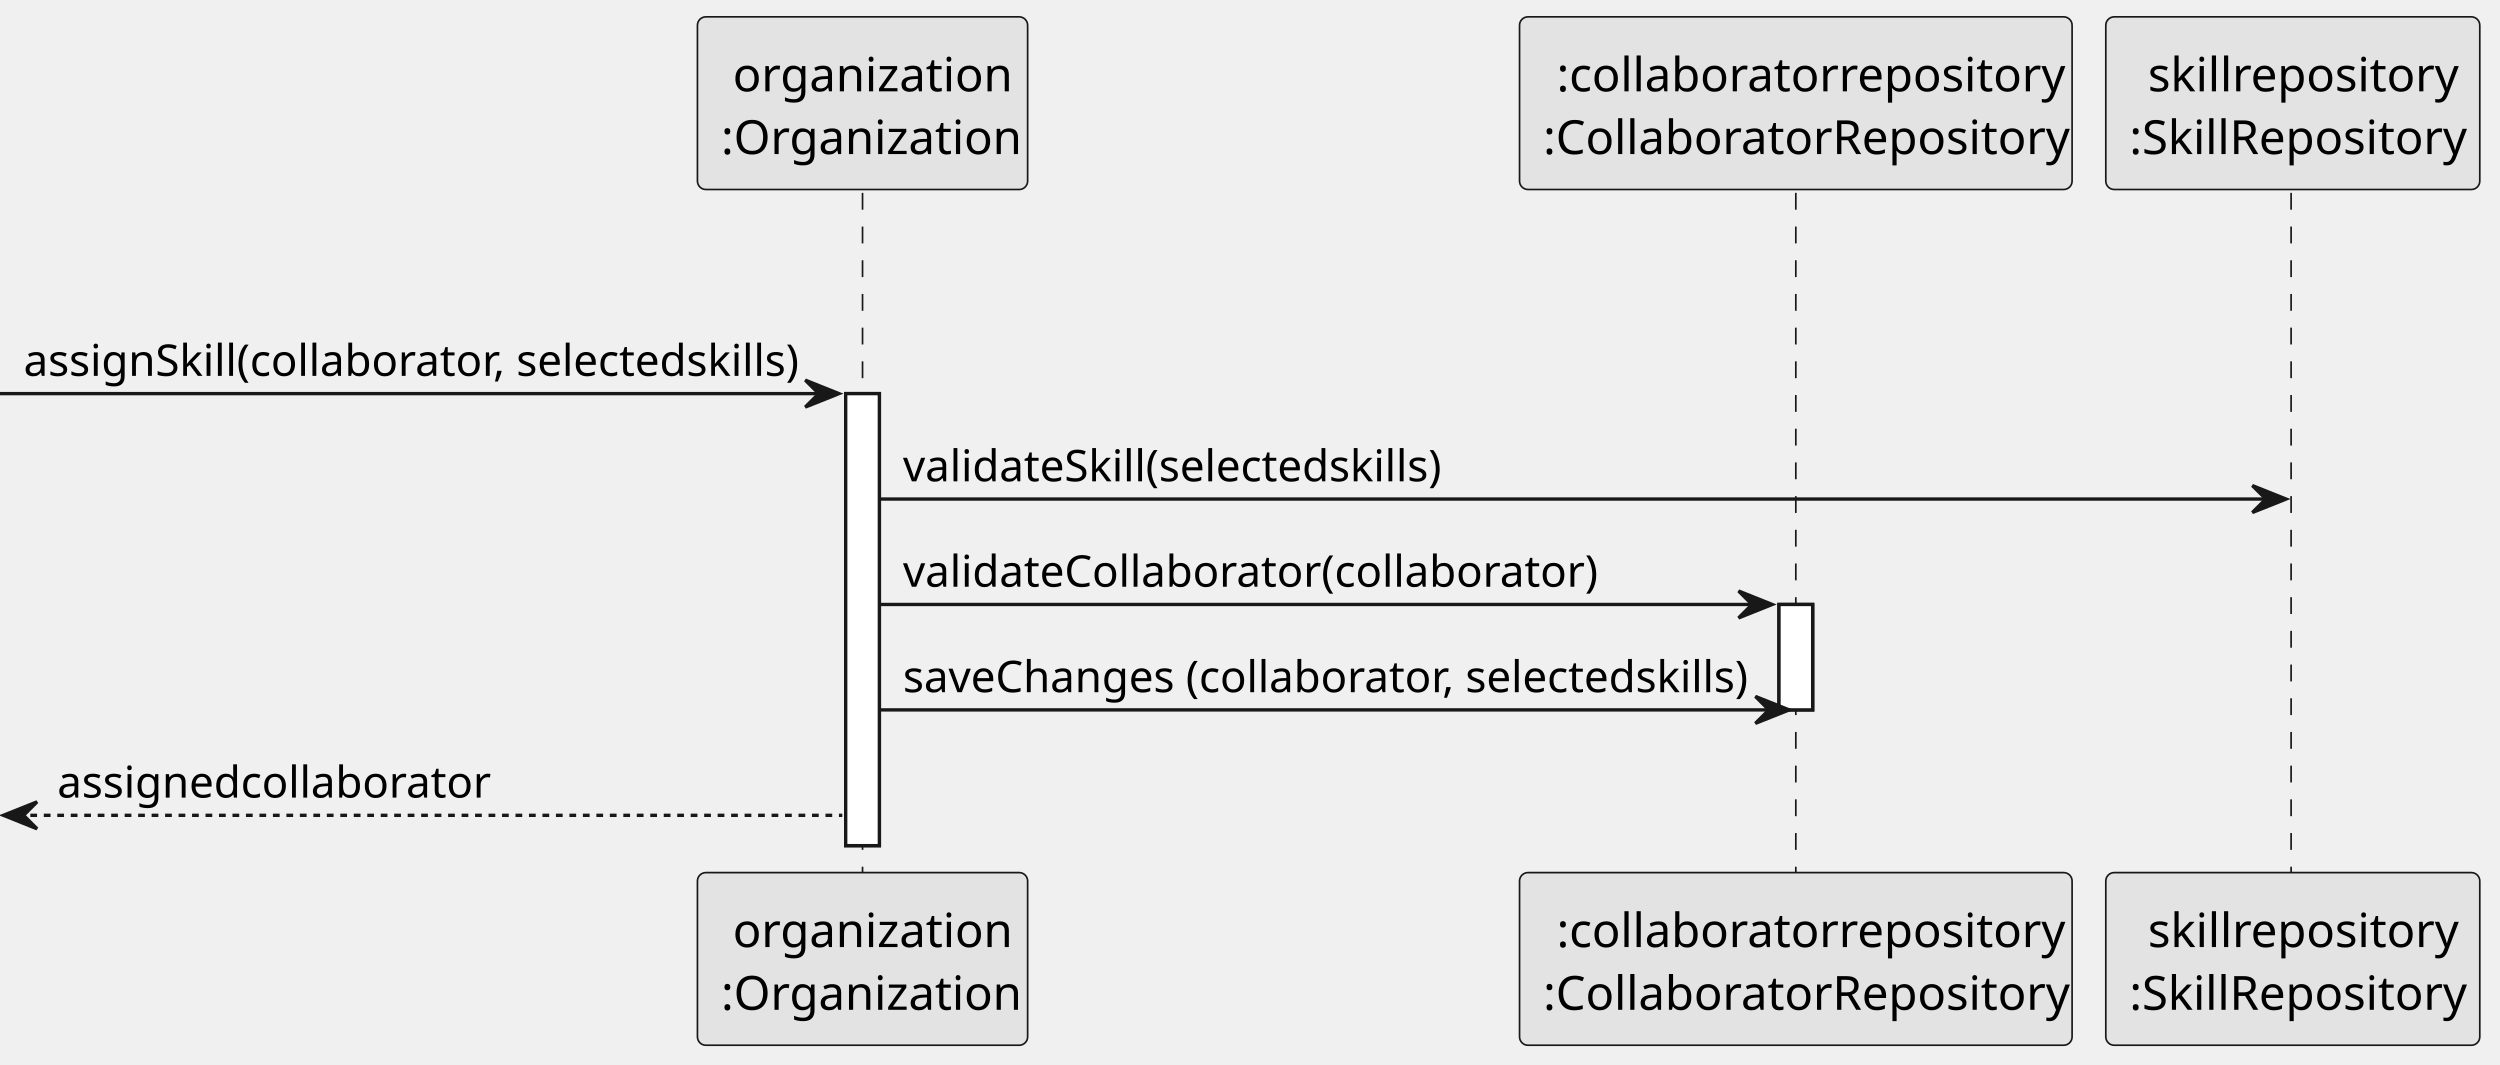
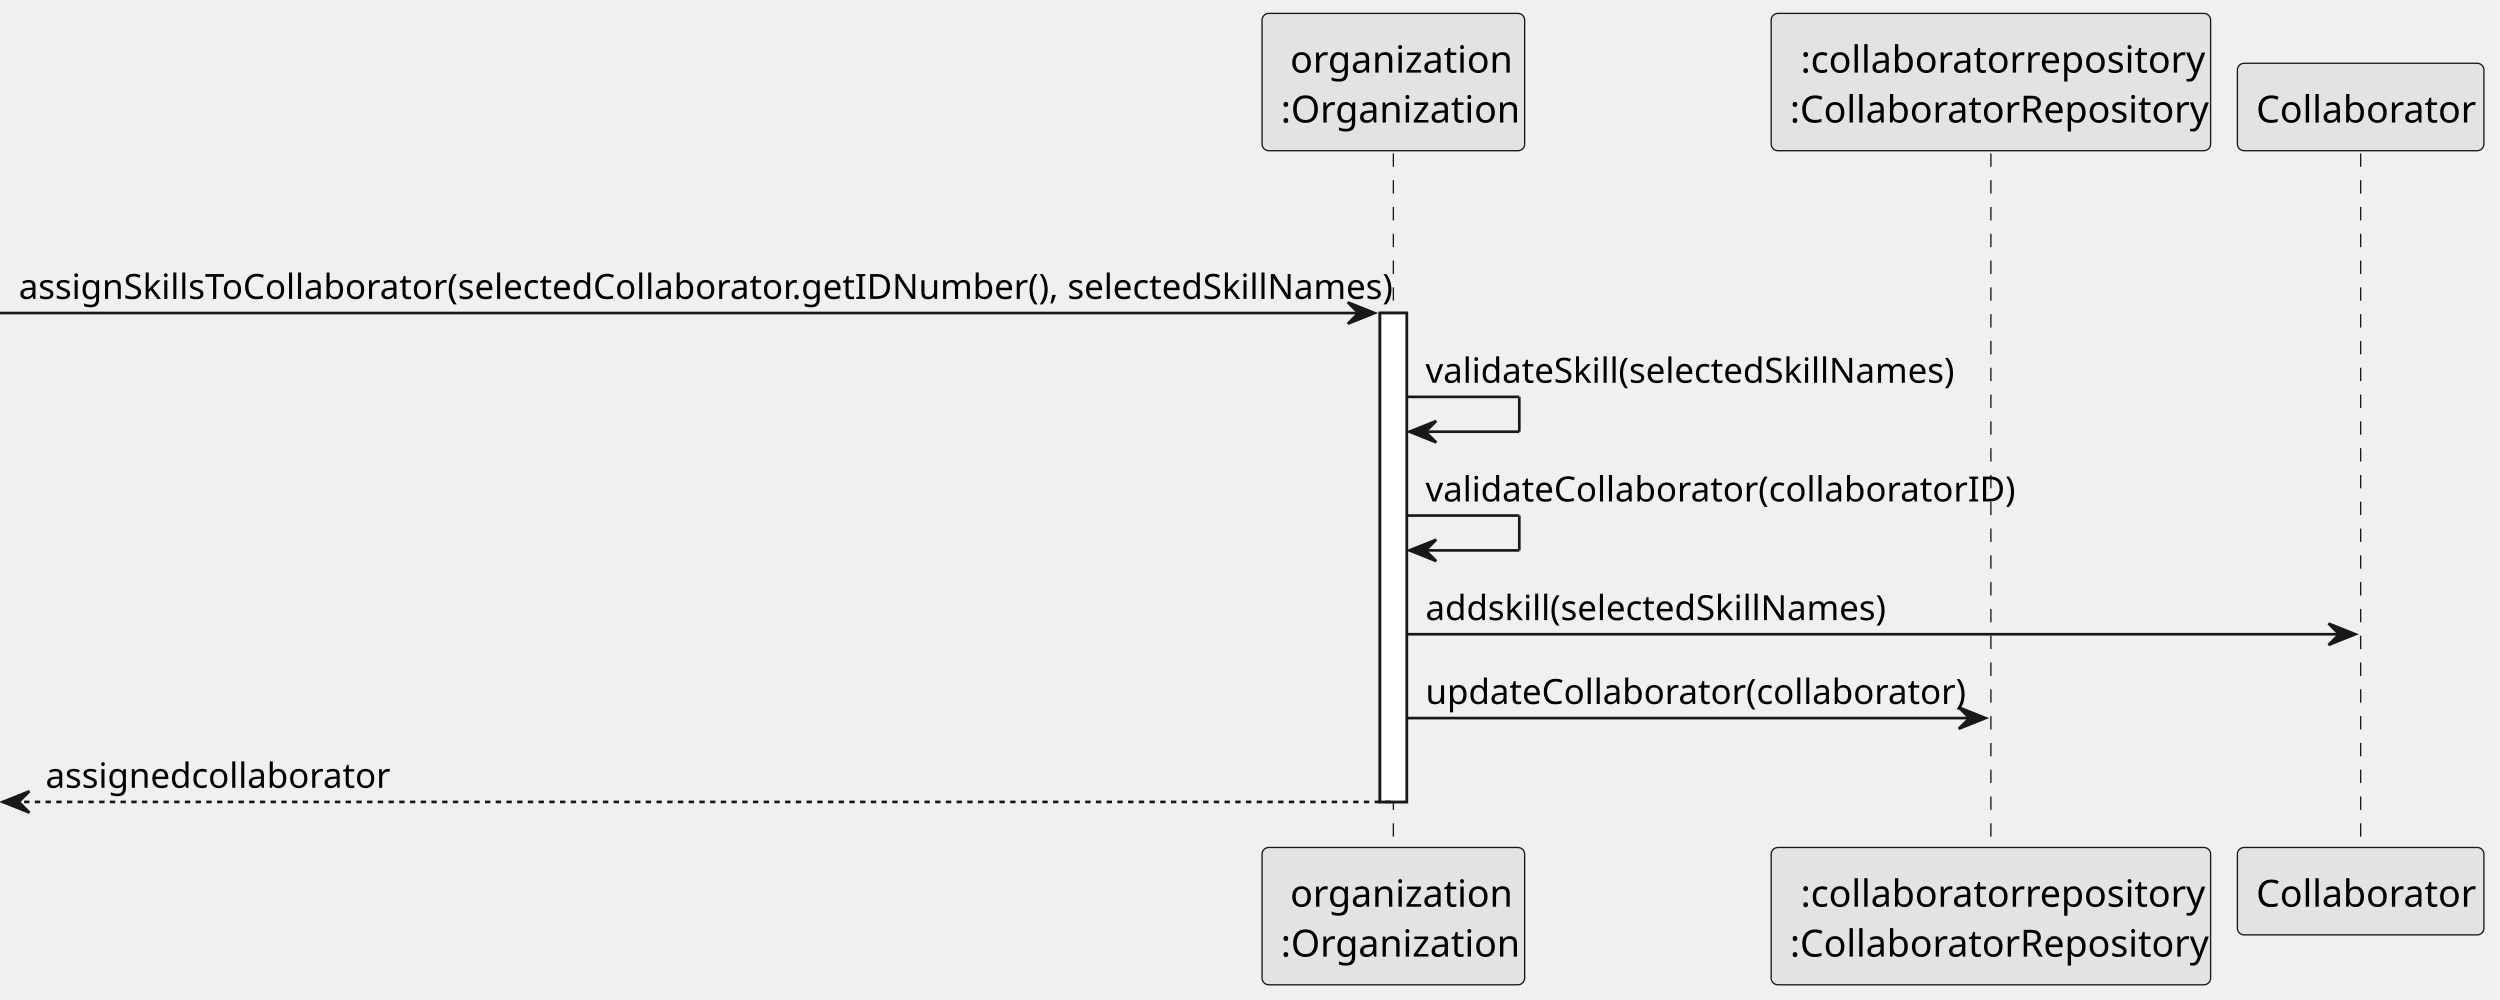
- <svg xmlns="http://www.w3.org/2000/svg" contentStyleType="text/css" height="316px" preserveAspectRatio="none" style="width:742px;height:316px;background:#FFFFFF;" version="1.1" viewBox="0 0 742 316" width="742px" zoomAndPan="magnify">
+ <svg xmlns="http://www.w3.org/2000/svg" contentStyleType="text/css" height="373px" preserveAspectRatio="none" style="width:933px;height:373px;background:#FFFFFF;" version="1.1" viewBox="0 0 933 373" width="933px" zoomAndPan="magnify">
  <defs />
  <g>
-     <rect fill="#FFFFFF" height="134.164" style="stroke:#181818;stroke-width:1.0;" width="10" x="251" y="116.824" />
-     <rect fill="#FFFFFF" height="31.291" style="stroke:#181818;stroke-width:1.0;" width="10" x="528" y="179.406" />
-     <line style="stroke:#181818;stroke-width:0.5;stroke-dasharray:5.0,5.0;" x1="256" x2="256" y1="57.242" y2="259.988" />
-     <line style="stroke:#181818;stroke-width:0.5;stroke-dasharray:5.0,5.0;" x1="533" x2="533" y1="57.242" y2="259.988" />
-     <line style="stroke:#181818;stroke-width:0.5;stroke-dasharray:5.0,5.0;" x1="680" x2="680" y1="57.242" y2="259.988" />
-     <rect fill="#E3E3E3" height="51.242" rx="2.5" ry="2.5" style="stroke:#181818;stroke-width:0.5;" width="98" x="207" y="5" />
-     <text fill="#000000" font-family="sans-serif" font-size="14" lengthAdjust="spacing" textLength="77" x="217.5" y="27.107">organization</text>
-     <text fill="#000000" font-family="sans-serif" font-size="14" lengthAdjust="spacing" textLength="84" x="214" y="45.728">:Organization</text>
-     <rect fill="#E3E3E3" height="51.242" rx="2.5" ry="2.5" style="stroke:#181818;stroke-width:0.5;" width="98" x="207" y="258.988" />
-     <text fill="#000000" font-family="sans-serif" font-size="14" lengthAdjust="spacing" textLength="77" x="217.5" y="281.096">organization</text>
-     <text fill="#000000" font-family="sans-serif" font-size="14" lengthAdjust="spacing" textLength="84" x="214" y="299.717">:Organization</text>
-     <rect fill="#E3E3E3" height="51.242" rx="2.5" ry="2.5" style="stroke:#181818;stroke-width:0.5;" width="164" x="451" y="5" />
-     <text fill="#000000" font-family="sans-serif" font-size="14" lengthAdjust="spacing" textLength="142" x="462" y="27.107">:collaboratorrepository</text>
-     <text fill="#000000" font-family="sans-serif" font-size="14" lengthAdjust="spacing" textLength="150" x="458" y="45.728">:CollaboratorRepository</text>
-     <rect fill="#E3E3E3" height="51.242" rx="2.5" ry="2.5" style="stroke:#181818;stroke-width:0.5;" width="164" x="451" y="258.988" />
-     <text fill="#000000" font-family="sans-serif" font-size="14" lengthAdjust="spacing" textLength="142" x="462" y="281.096">:collaboratorrepository</text>
-     <text fill="#000000" font-family="sans-serif" font-size="14" lengthAdjust="spacing" textLength="150" x="458" y="299.717">:CollaboratorRepository</text>
-     <rect fill="#E3E3E3" height="51.242" rx="2.5" ry="2.5" style="stroke:#181818;stroke-width:0.5;" width="111" x="625" y="5" />
-     <text fill="#000000" font-family="sans-serif" font-size="14" lengthAdjust="spacing" textLength="86" x="637.5" y="27.107">skillrepository</text>
-     <text fill="#000000" font-family="sans-serif" font-size="14" lengthAdjust="spacing" textLength="97" x="632" y="45.728">:SkillRepository</text>
-     <rect fill="#E3E3E3" height="51.242" rx="2.5" ry="2.5" style="stroke:#181818;stroke-width:0.5;" width="111" x="625" y="258.988" />
-     <text fill="#000000" font-family="sans-serif" font-size="14" lengthAdjust="spacing" textLength="86" x="637.5" y="281.096">skillrepository</text>
-     <text fill="#000000" font-family="sans-serif" font-size="14" lengthAdjust="spacing" textLength="97" x="632" y="299.717">:SkillRepository</text>
-     <rect fill="#FFFFFF" height="134.164" style="stroke:#181818;stroke-width:1.0;" width="10" x="251" y="116.824" />
-     <rect fill="#FFFFFF" height="31.291" style="stroke:#181818;stroke-width:1.0;" width="10" x="528" y="179.406" />
-     <polygon fill="#181818" points="239,112.824,249,116.824,239,120.824,243,116.824" style="stroke:#181818;stroke-width:1.0;" />
-     <line style="stroke:#181818;stroke-width:1.0;" x1="0" x2="245" y1="116.824" y2="116.824" />
-     <text fill="#000000" font-family="sans-serif" font-size="13" lengthAdjust="spacing" textLength="225" x="7" y="111.561">assignSkill(collaborator, selectedskills)</text>
-     <polygon fill="#181818" points="668.5,144.115,678.5,148.115,668.5,152.115,672.5,148.115" style="stroke:#181818;stroke-width:1.0;" />
-     <line style="stroke:#181818;stroke-width:1.0;" x1="261" x2="674.5" y1="148.115" y2="148.115" />
-     <text fill="#000000" font-family="sans-serif" font-size="13" lengthAdjust="spacing" textLength="155" x="268" y="142.852">validateSkill(selectedskills)</text>
-     <polygon fill="#181818" points="516,175.406,526,179.406,516,183.406,520,179.406" style="stroke:#181818;stroke-width:1.0;" />
-     <line style="stroke:#181818;stroke-width:1.0;" x1="261" x2="522" y1="179.406" y2="179.406" />
-     <text fill="#000000" font-family="sans-serif" font-size="13" lengthAdjust="spacing" textLength="187" x="268" y="174.144">validateCollaborator(collaborator)</text>
-     <polygon fill="#181818" points="521,206.697,531,210.697,521,214.697,525,210.697" style="stroke:#181818;stroke-width:1.0;" />
-     <line style="stroke:#181818;stroke-width:1.0;" x1="261" x2="527" y1="210.697" y2="210.697" />
-     <text fill="#000000" font-family="sans-serif" font-size="13" lengthAdjust="spacing" textLength="243" x="268" y="205.435">saveChanges (collaborator, selectedskills)</text>
-     <polygon fill="#181818" points="11,237.988,1,241.988,11,245.988,7,241.988" style="stroke:#181818;stroke-width:1.0;" />
-     <line style="stroke:#181818;stroke-width:1.0;stroke-dasharray:2.0,2.0;" x1="5" x2="250" y1="241.988" y2="241.988" />
-     <text fill="#000000" font-family="sans-serif" font-size="13" lengthAdjust="spacing" textLength="119" x="17" y="236.726">assignedcollaborator</text>
+     <rect fill="#FFFFFF" height="182.455" style="stroke:#181818;stroke-width:1.0;" width="10" x="515" y="116.824" />
+     <line style="stroke:#181818;stroke-width:0.5;stroke-dasharray:5.0,5.0;" x1="520" x2="520" y1="57.242" y2="317.279" />
+     <line style="stroke:#181818;stroke-width:0.5;stroke-dasharray:5.0,5.0;" x1="743" x2="743" y1="57.242" y2="317.279" />
+     <line style="stroke:#181818;stroke-width:0.5;stroke-dasharray:5.0,5.0;" x1="881" x2="881" y1="57.242" y2="317.279" />
+     <rect fill="#E3E3E3" height="51.242" rx="2.5" ry="2.5" style="stroke:#181818;stroke-width:0.5;" width="98" x="471" y="5" />
+     <text fill="#000000" font-family="sans-serif" font-size="14" lengthAdjust="spacing" textLength="77" x="481.5" y="27.107">organization</text>
+     <text fill="#000000" font-family="sans-serif" font-size="14" lengthAdjust="spacing" textLength="84" x="478" y="45.728">:Organization</text>
+     <rect fill="#E3E3E3" height="51.242" rx="2.5" ry="2.5" style="stroke:#181818;stroke-width:0.5;" width="98" x="471" y="316.279" />
+     <text fill="#000000" font-family="sans-serif" font-size="14" lengthAdjust="spacing" textLength="77" x="481.5" y="338.387">organization</text>
+     <text fill="#000000" font-family="sans-serif" font-size="14" lengthAdjust="spacing" textLength="84" x="478" y="357.008">:Organization</text>
+     <rect fill="#E3E3E3" height="51.242" rx="2.5" ry="2.5" style="stroke:#181818;stroke-width:0.5;" width="164" x="661" y="5" />
+     <text fill="#000000" font-family="sans-serif" font-size="14" lengthAdjust="spacing" textLength="142" x="672" y="27.107">:collaboratorrepository</text>
+     <text fill="#000000" font-family="sans-serif" font-size="14" lengthAdjust="spacing" textLength="150" x="668" y="45.728">:CollaboratorRepository</text>
+     <rect fill="#E3E3E3" height="51.242" rx="2.5" ry="2.5" style="stroke:#181818;stroke-width:0.5;" width="164" x="661" y="316.279" />
+     <text fill="#000000" font-family="sans-serif" font-size="14" lengthAdjust="spacing" textLength="142" x="672" y="338.387">:collaboratorrepository</text>
+     <text fill="#000000" font-family="sans-serif" font-size="14" lengthAdjust="spacing" textLength="150" x="668" y="357.008">:CollaboratorRepository</text>
+     <rect fill="#E3E3E3" height="32.621" rx="2.5" ry="2.5" style="stroke:#181818;stroke-width:0.5;" width="92" x="835" y="23.621" />
+     <text fill="#000000" font-family="sans-serif" font-size="14" lengthAdjust="spacing" textLength="78" x="842" y="45.728">Collaborator</text>
+     <rect fill="#E3E3E3" height="32.621" rx="2.5" ry="2.5" style="stroke:#181818;stroke-width:0.5;" width="92" x="835" y="316.279" />
+     <text fill="#000000" font-family="sans-serif" font-size="14" lengthAdjust="spacing" textLength="78" x="842" y="338.387">Collaborator</text>
+     <rect fill="#FFFFFF" height="182.455" style="stroke:#181818;stroke-width:1.0;" width="10" x="515" y="116.824" />
+     <polygon fill="#181818" points="503,112.824,513,116.824,503,120.824,507,116.824" style="stroke:#181818;stroke-width:1.0;" />
+     <line style="stroke:#181818;stroke-width:1.0;" x1="0" x2="509" y1="116.824" y2="116.824" />
+     <text fill="#000000" font-family="sans-serif" font-size="13" lengthAdjust="spacing" textLength="489" x="7" y="111.561">assignSkillsToCollaborator(selectedCollaborator.getIDNumber(), selectedSkillNames)</text>
+     <line style="stroke:#181818;stroke-width:1.0;" x1="525" x2="567" y1="148.115" y2="148.115" />
+     <line style="stroke:#181818;stroke-width:1.0;" x1="567" x2="567" y1="148.115" y2="161.115" />
+     <line style="stroke:#181818;stroke-width:1.0;" x1="526" x2="567" y1="161.115" y2="161.115" />
+     <polygon fill="#181818" points="536,157.115,526,161.115,536,165.115,532,161.115" style="stroke:#181818;stroke-width:1.0;" />
+     <text fill="#000000" font-family="sans-serif" font-size="13" lengthAdjust="spacing" textLength="191" x="532" y="142.852">validateSkill(selectedSkillNames)</text>
+     <line style="stroke:#181818;stroke-width:1.0;" x1="525" x2="567" y1="192.406" y2="192.406" />
+     <line style="stroke:#181818;stroke-width:1.0;" x1="567" x2="567" y1="192.406" y2="205.406" />
+     <line style="stroke:#181818;stroke-width:1.0;" x1="526" x2="567" y1="205.406" y2="205.406" />
+     <polygon fill="#181818" points="536,201.406,526,205.406,536,209.406,532,205.406" style="stroke:#181818;stroke-width:1.0;" />
+     <text fill="#000000" font-family="sans-serif" font-size="13" lengthAdjust="spacing" textLength="199" x="532" y="187.144">validateCollaborator(collaboratorID)</text>
+     <polygon fill="#181818" points="869,232.697,879,236.697,869,240.697,873,236.697" style="stroke:#181818;stroke-width:1.0;" />
+     <line style="stroke:#181818;stroke-width:1.0;" x1="525" x2="875" y1="236.697" y2="236.697" />
+     <text fill="#000000" font-family="sans-serif" font-size="13" lengthAdjust="spacing" textLength="167" x="532" y="231.435">addskill(selectedSkillNames)</text>
+     <polygon fill="#181818" points="731,263.988,741,267.988,731,271.988,735,267.988" style="stroke:#181818;stroke-width:1.0;" />
+     <line style="stroke:#181818;stroke-width:1.0;" x1="525" x2="737" y1="267.988" y2="267.988" />
+     <text fill="#000000" font-family="sans-serif" font-size="13" lengthAdjust="spacing" textLength="183" x="532" y="262.726">updateCollaborator(collaborator)</text>
+     <polygon fill="#181818" points="11,295.279,1,299.279,11,303.279,7,299.279" style="stroke:#181818;stroke-width:1.0;" />
+     <line style="stroke:#181818;stroke-width:1.0;stroke-dasharray:2.0,2.0;" x1="5" x2="519" y1="299.279" y2="299.279" />
+     <text fill="#000000" font-family="sans-serif" font-size="13" lengthAdjust="spacing" textLength="119" x="17" y="294.017">assignedcollaborator</text>
  </g>
</svg>
